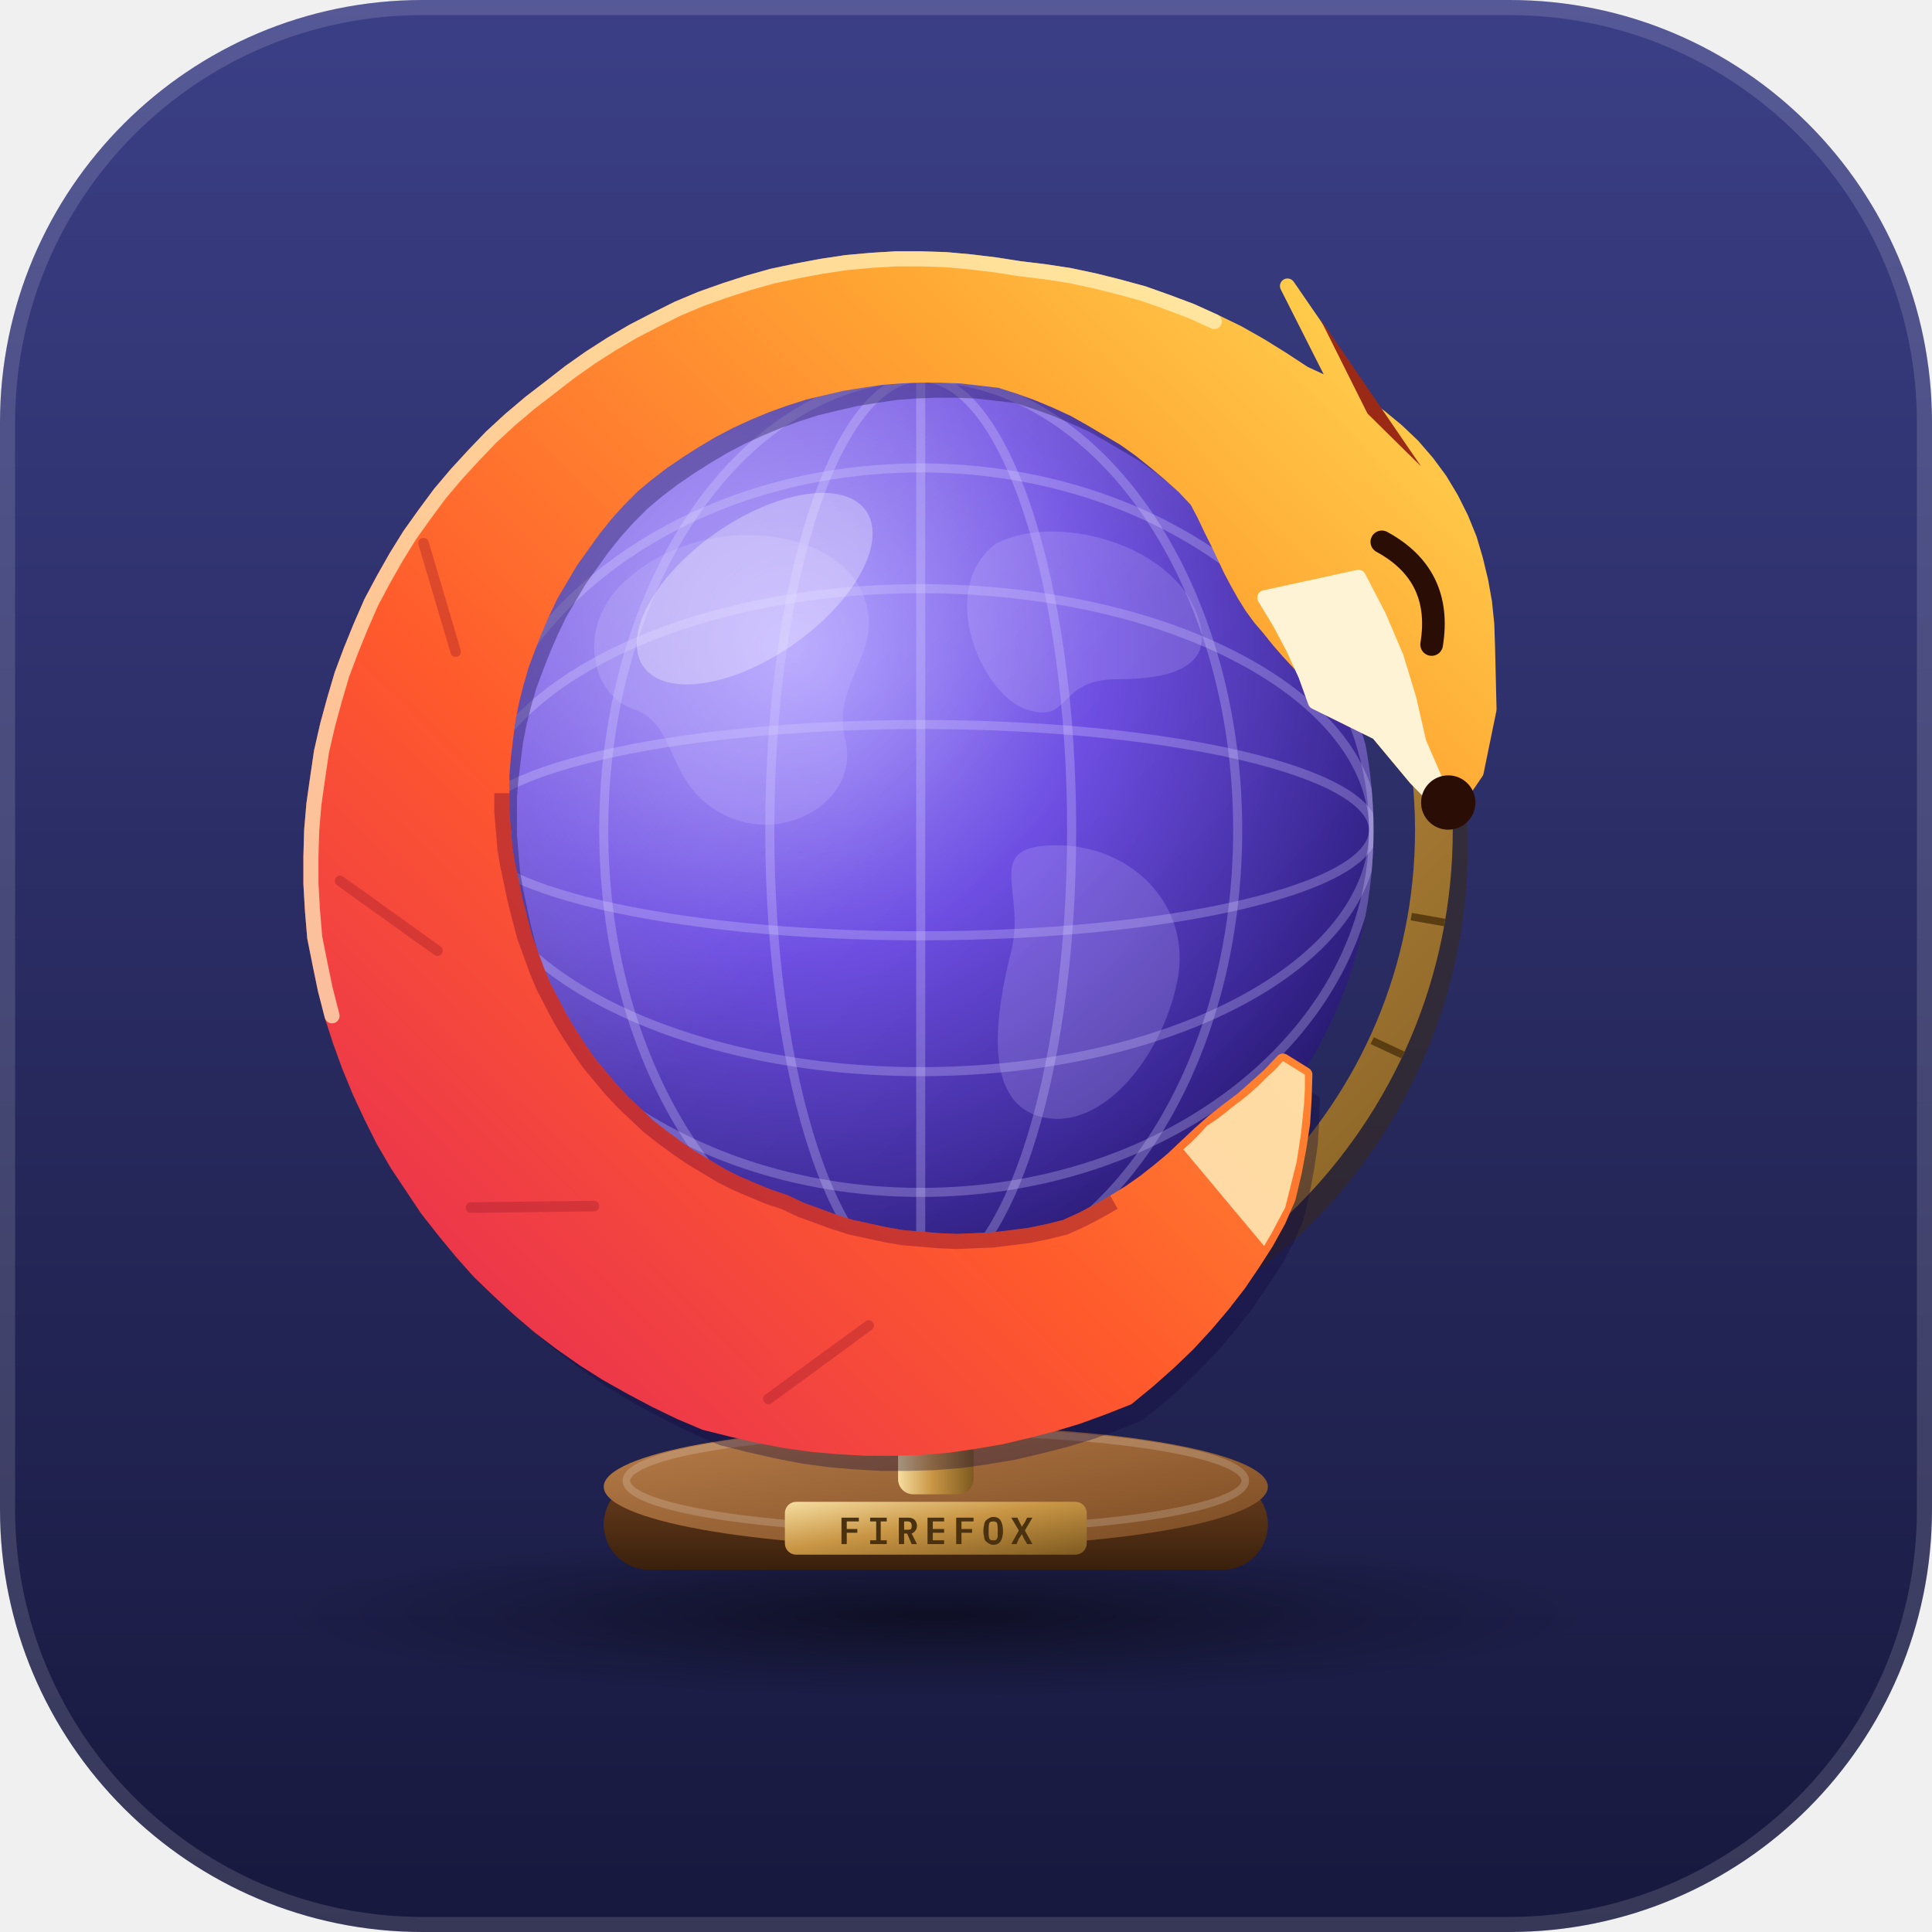
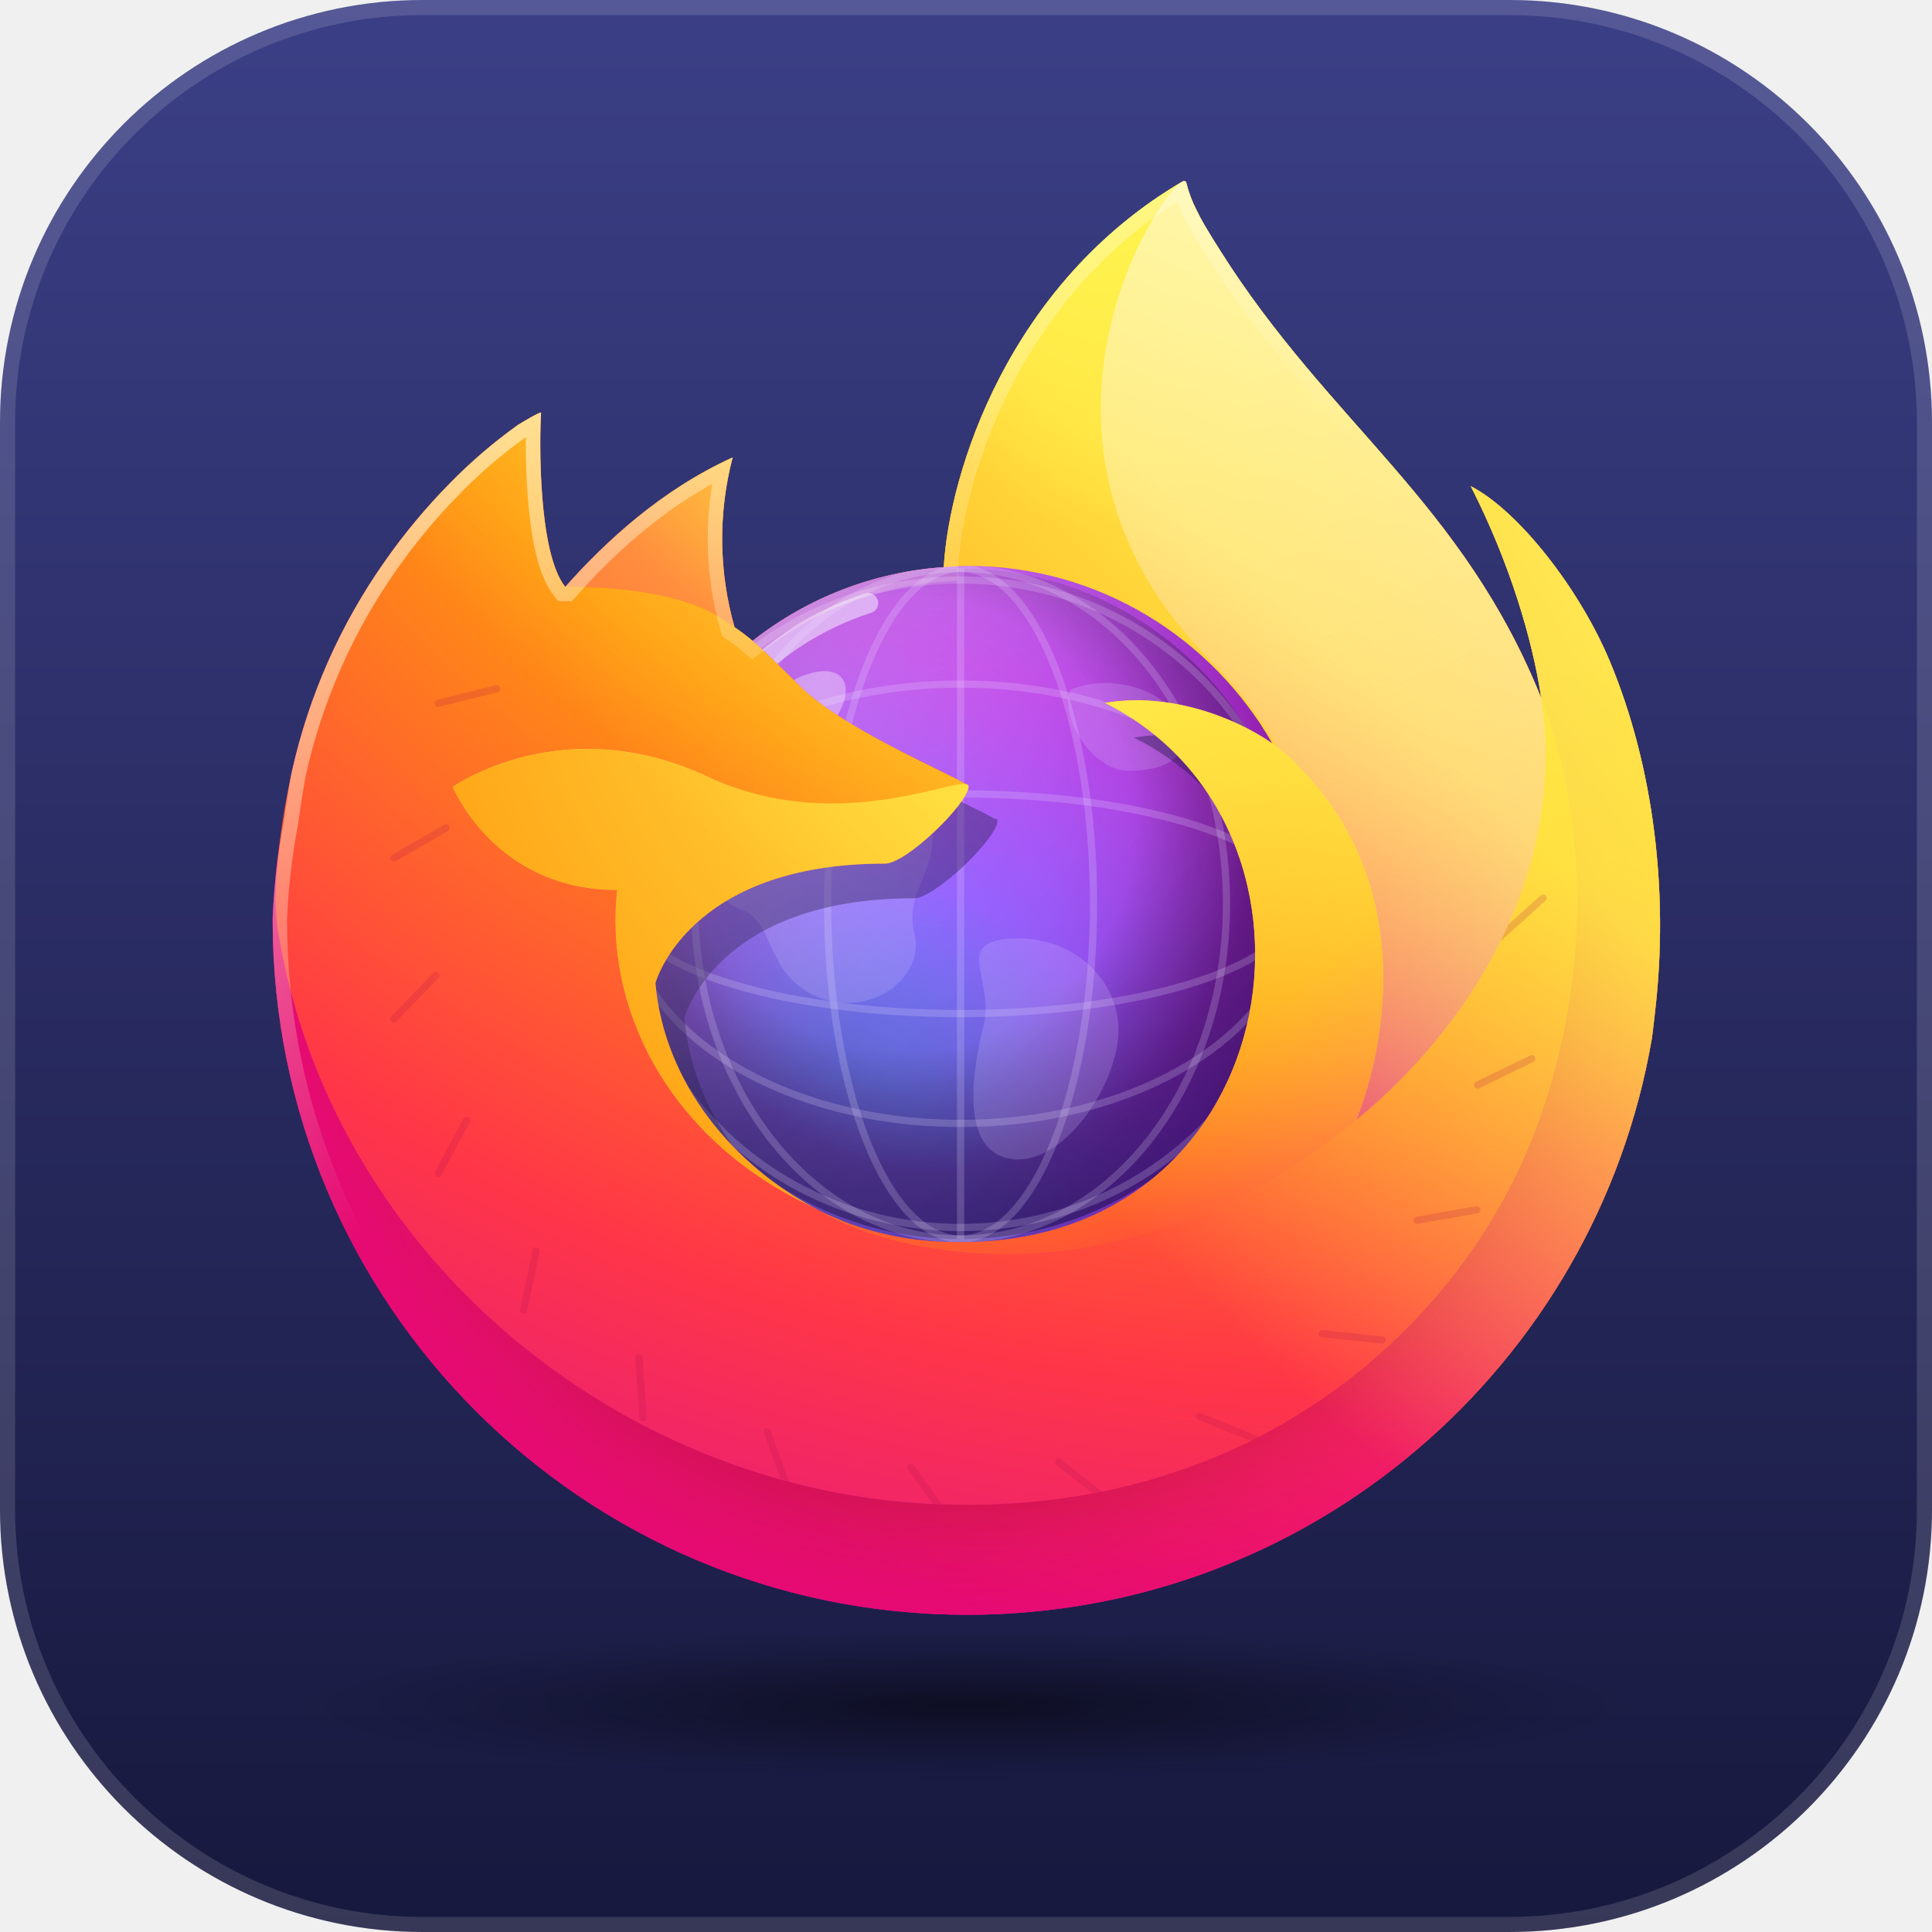
<svg xmlns="http://www.w3.org/2000/svg" viewBox="0 0 256 256">
  <defs>
    <linearGradient id="firefox-l1" x1="0" y1="0" x2="0" y2="1">
      <stop offset="0" stop-color="#3B3F86" />
      <stop offset="1" stop-color="#17183D" />
    </linearGradient>
    <radialGradient id="firefox-r2" cx="0.5" cy="0.5" r="0.5">
      <stop offset="0" stop-color="#000" stop-opacity="0.5" />
      <stop offset="0.6" stop-color="#000" stop-opacity="0.18" />
      <stop offset="1" stop-color="#000" stop-opacity="0" />
    </radialGradient>
-     <linearGradient id="firefox-l3" x1="0" y1="0" x2="0" y2="1">
-       <stop offset="0" stop-color="#6A3E1E" />
-       <stop offset="1" stop-color="#3A200C" />
+     <radialGradient id="firefox-m3" cx="210%" cy="-100%" r="290%">
+       <stop offset=".1" stop-color="#ffe226" />
+       <stop offset=".79" stop-color="#ff7139" />
+     </radialGradient>
+     <radialGradient id="firefox-m4" cx="49%" cy="40%" r="128%" gradientTransform="matrix(.82 0 0 1 .088 0)">
+       <stop offset=".3" stop-color="#960e18" />
+       <stop offset=".35" stop-color="#b11927" stop-opacity=".74" />
+       <stop offset=".43" stop-color="#db293d" stop-opacity=".34" />
+       <stop offset=".5" stop-color="#f5334b" stop-opacity=".09" />
+       <stop offset=".53" stop-color="#ff3750" stop-opacity="0" />
+     </radialGradient>
+     <radialGradient id="firefox-m5" cx="48%" cy="-12%" r="140%">
+       <stop offset=".13" stop-color="#fff44f" />
+       <stop offset=".53" stop-color="#ff980e" />
+     </radialGradient>
+     <radialGradient id="firefox-m6" cx="22.76%" cy="110.11%" r="100%">
+       <stop offset=".35" stop-color="#3a8ee6" />
+       <stop offset=".67" stop-color="#9059ff" />
+       <stop offset="1" stop-color="#c139e6" />
+     </radialGradient>
+     <radialGradient id="firefox-m7" cx="52%" cy="33%" r="59%" gradientTransform="scale(.9 1)">
+       <stop offset=".21" stop-color="#9059ff" stop-opacity="0" />
+       <stop offset=".97" stop-color="#6e008b" stop-opacity=".6" />
+     </radialGradient>
+     <radialGradient id="firefox-m8" cx="87.4%" cy="-12.9%" r="128%" gradientTransform="matrix(.8 0 0 1 .178 .129)">
+       <stop offset=".13" stop-color="#ffbd4f" />
+       <stop offset=".28" stop-color="#ff980e" />
+       <stop offset=".47" stop-color="#ff3750" />
+       <stop offset=".78" stop-color="#eb0878" />
+       <stop offset=".86" stop-color="#e50080" />
+     </radialGradient>
+     <radialGradient id="firefox-m9" cx="84%" cy="-41%" r="180%">
+       <stop offset=".11" stop-color="#fff44f" />
+       <stop offset=".46" stop-color="#ff980e" />
+       <stop offset=".72" stop-color="#ff3647" />
+       <stop offset=".9" stop-color="#e31587" />
+     </radialGradient>
+     <radialGradient id="firefox-m10" cx="16.1%" cy="-18.6%" r="348.8%" gradientTransform="scale(1 .47) rotate(84 .279 -.297)">
+       <stop offset="0" stop-color="#fff44f" />
+       <stop offset=".3" stop-color="#ff980e" />
+       <stop offset=".57" stop-color="#ff3647" />
+       <stop offset=".74" stop-color="#e31587" />
+     </radialGradient>
+     <radialGradient id="firefox-m11" cx="18.9%" cy="-42.5%" r="238.4%">
+       <stop offset=".14" stop-color="#fff44f" />
+       <stop offset=".48" stop-color="#ff980e" />
+       <stop offset=".66" stop-color="#ff3647" />
+       <stop offset=".9" stop-color="#e31587" />
+     </radialGradient>
+     <radialGradient id="firefox-m12" cx="159.3%" cy="-44.72%" r="313.1%">
+       <stop offset=".09" stop-color="#fff44f" />
+       <stop offset=".63" stop-color="#ff980e" />
+     </radialGradient>
+     <linearGradient id="firefox-m13" x1="87.25%" y1="15.5%" x2="9.4%" y2="93.1%">
+       <stop offset=".05" stop-color="#fff44f" />
+       <stop offset=".37" stop-color="#ff980e" />
+       <stop offset=".53" stop-color="#ff3647" />
+       <stop offset=".7" stop-color="#e31587" />
    </linearGradient>
-     <linearGradient id="firefox-l4" x1="0" y1="0" x2="1" y2="1">
-       <stop offset="0" stop-color="#B97E4A" />
-       <stop offset="1" stop-color="#7A4A22" />
+     <linearGradient id="firefox-m14" x1="80%" y1="14%" x2="18%" y2="84%">
+       <stop offset=".17" stop-color="#fff44f" stop-opacity=".8" />
+       <stop offset=".6" stop-color="#fff44f" stop-opacity="0" />
    </linearGradient>
-     <linearGradient id="firefox-l5" x1="0" y1="0" x2="1" y2="0">
-       <stop offset="0" stop-color="#F6DDA0" />
-       <stop offset="0.45" stop-color="#C99645" />
-       <stop offset="1" stop-color="#7E5A20" />
-     </linearGradient>
-     <linearGradient id="firefox-l6" x1="0" y1="0" x2="1" y2="1">
-       <stop offset="0" stop-color="#F6DDA0" />
-       <stop offset="0.45" stop-color="#C99645" />
-       <stop offset="1" stop-color="#7E5A20" />
-     </linearGradient>
-     <radialGradient id="firefox-r7" cx="0.36" cy="0.3" r="0.75">
-       <stop offset="0" stop-color="#A795FF" />
-       <stop offset="0.45" stop-color="#6544E0" />
-       <stop offset="0.85" stop-color="#33208F" />
-       <stop offset="1" stop-color="#22156A" />
+     <clipPath id="firefox-c15">
+       <path d="M256.772 209.514c-.393 5.978-21.514 26.593-28.9 26.593-68.339 0-79.432 41.335-79.432 41.335 3.027 34.81 27.261 63.475 56.611 78.643 1.339.692 2.694 1.317 4.05 1.935a132.768 132.768 0 007.059 2.886 106.743 106.743 0 0031.271 6.031c119.78 5.618 142.986-143.194 56.545-186.408 22.137-3.85 45.115 5.053 57.947 14.067-21.012-36.714-60.25-61.484-105.3-61.484-2.85 0-5.641.235-8.442.429a120.249 120.249 0 00-66.142 25.488c3.664 3.1 7.8 7.244 16.514 15.828 16.302 16.067 58.13 32.705 58.219 34.657z" />
+     </clipPath>
+     <radialGradient id="firefox-r16" cx="0.42" cy="0.38" r="0.62">
+       <stop offset="0.55" stop-color="#000" stop-opacity="0" />
+       <stop offset="1" stop-color="#14063F" stop-opacity="0.55" />
    </radialGradient>
-     <clipPath id="firefox-c8">
-       <circle cx="122" cy="110" r="60" />
-     </clipPath>
-     <linearGradient id="firefox-l9" x1="0" y1="0" x2="1" y2="1">
-       <stop offset="0" stop-color="#fff" stop-opacity="0.35" />
+     <linearGradient id="firefox-l17" x1="0" y1="0" x2="1" y2="1">
+       <stop offset="0" stop-color="#fff" stop-opacity="0.33" />
      <stop offset="0.5" stop-color="#fff" stop-opacity="0.06" />
      <stop offset="1" stop-color="#fff" stop-opacity="0" />
    </linearGradient>
-     <linearGradient id="firefox-l10" x1="204" y1="30" x2="40" y2="196" gradientUnits="userSpaceOnUse">
-       <stop offset="0" stop-color="#FFE65C" />
-       <stop offset="0.28" stop-color="#FFA733" />
-       <stop offset="0.62" stop-color="#FF5A2C" />
-       <stop offset="1" stop-color="#E0205E" />
+     <clipPath id="firefox-c18">
+       <path d="M478.711 166.353c-10.445-25.124-31.6-52.248-48.212-60.821 13.52 26.505 21.345 53.093 24.335 72.936 0 .039.015.136.047.4C427.706 111.135 381.627 83.823 344 24.355c-1.9-3.007-3.805-6.022-5.661-9.2a73.716 73.716 0 01-2.646-4.972A43.7 43.7 0 01332.1.677a.626.626 0 00-.546-.644.818.818 0 00-.451 0c-.034.012-.084.051-.12.065-.053.021-.12.069-.176.1.027-.036.083-.117.1-.136-60.37 35.356-80.85 100.761-82.732 133.484a120.249 120.249 0 00-66.142 25.488 71.355 71.355 0 00-6.225-4.7 111.338 111.338 0 01-.674-58.732c-24.688 11.241-43.89 29.01-57.85 44.7h-.111c-9.527-12.067-8.855-51.873-8.312-60.184-.114-.515-7.107 3.63-8.023 4.255a175.073 175.073 0 00-23.486 20.12 210.478 210.478 0 00-22.442 26.913c0 .012-.007.026-.011.038 0-.013.007-.026.011-.038a202.838 202.838 0 00-32.247 72.805c-.115.521-.212 1.061-.324 1.586-.452 2.116-2.08 12.7-2.365 15-.022.177-.032.347-.053.524a229.066 229.066 0 00-3.9 33.157c0 .41-.025.816-.025 1.227C16 388.418 123.6 496 256.324 496c118.865 0 217.56-86.288 236.882-199.63.407-3.076.733-6.168 1.092-9.271 4.777-41.21-.53-84.525-15.587-120.746zM201.716 354.447c1.124.537 2.18 1.124 3.334 1.639.048.033.114.07.163.1a126.191 126.191 0 01-3.497-1.739zm55.053-144.93zm198.131-30.59l-.032-.233c.012.085.027.174.04.259z" />
+     </clipPath>
+     <linearGradient id="firefox-l19" x1="0.15" y1="0.1" x2="0.75" y2="0.9">
+       <stop offset="0" stop-color="#FFFBE0" stop-opacity="0.7" />
+       <stop offset="0.45" stop-color="#FFFBE0" stop-opacity="0" />
+       <stop offset="1" stop-color="#FFFBE0" stop-opacity="0" />
    </linearGradient>
-     <linearGradient id="firefox-l11" x1="0" y1="0" x2="1" y2="1">
-       <stop offset="0" stop-color="#F6DDA0" />
-       <stop offset="0.45" stop-color="#C99645" />
-       <stop offset="1" stop-color="#7E5A20" />
+     <linearGradient id="firefox-l20" x1="0.6" y1="0" x2="0.4" y2="1">
+       <stop offset="0" stop-color="#FFFDE8" stop-opacity="0.65" />
+       <stop offset="1" stop-color="#FFFDE8" stop-opacity="0" />
    </linearGradient>
+     <clipPath id="firefox-c21">
+       <path d="M18.223 261.41C36.766 370.988 136.1 454.651 248.855 457.844c104.361 2.954 171.037-57.62 198.576-116.716 17.8-38.2 30.154-100.7 7.479-162.175l-.008-.026-.032-.233c-.025-.178-.04-.284-.036-.226 0 .039.015.136.047.4 8.524 55.661-19.79 109.584-64.051 146.044l-.133.313c-86.245 70.223-168.774 42.368-185.484 30.966a144.108 144.108 0 01-3.5-1.743c-50.282-24.029-71.054-69.838-66.6-109.124-42.457 0-56.934-35.809-56.934-35.809s38.119-27.179 88.358-3.541c46.53 21.893 90.228 3.543 90.233 3.541-.089-1.952-41.917-18.59-58.223-34.656-8.713-8.584-12.85-12.723-16.514-15.828a71.355 71.355 0 00-6.225-4.7 282.929 282.929 0 00-4.981-3.3c-17.528-11.392-52.388-10.765-53.543-10.735h-.111c-9.527-12.067-8.855-51.873-8.312-60.184-.114-.515-7.107 3.63-8.023 4.255a175.073 175.073 0 00-23.486 20.12 210.478 210.478 0 00-22.442 26.919c0 .012-.007.026-.011.038 0-.013.007-.026.011-.038a202.838 202.838 0 00-32.247 72.805c-.115.521-8.65 37.842-4.44 57.199z" />
+     </clipPath>
  </defs>
  <rect x="0" y="0" width="256" height="256" rx="56" fill="url(#firefox-l1)" />
-   <ellipse cx="124" cy="214" rx="86" ry="11" fill="url(#firefox-r2)" />
-   <rect x="80" y="196" width="88" height="12" rx="6" fill="url(#firefox-l3)" />
-   <ellipse cx="124" cy="197" rx="44" ry="8" fill="url(#firefox-l4)" />
-   <ellipse cx="124" cy="196.2" rx="41" ry="6.5" fill="none" stroke="#fff" stroke-opacity="0.18" />
-   <rect x="119" y="178" width="10" height="20" rx="2" fill="url(#firefox-l5)" />
-   <circle cx="122" cy="110" r="68" fill="none" stroke="#3A2A10" stroke-width="6" stroke-opacity="0.5" transform="translate(1.5 2)" />
-   <circle cx="122" cy="110" r="68" fill="none" stroke="url(#firefox-l6)" stroke-width="5" />
-   <path d="M176.06 72.14L179.75 69.56" stroke="#5A3E12" stroke-width="1" />
-   <path d="M184.02 87.43L188.25 85.89" stroke="#5A3E12" stroke-width="1" />
-   <path d="M187.75 104.25L192.23 103.86" stroke="#5A3E12" stroke-width="1" />
-   <path d="M187 121.46L191.43 122.24" stroke="#5A3E12" stroke-width="1" />
-   <path d="M181.82 137.89L185.89 139.79" stroke="#5A3E12" stroke-width="1" />
-   <circle cx="122" cy="110" r="60" fill="url(#firefox-r7)" />
-   <g clip-path="url(#firefox-c8)" fill="none" stroke="#D9D0FF" stroke-opacity="0.28" stroke-width="1.2">
-     <ellipse cx="122" cy="110" rx="60" ry="14" />
-     <ellipse cx="122" cy="110" rx="60" ry="32" />
-     <ellipse cx="122" cy="110" rx="60" ry="48" />
-     <ellipse cx="122" cy="110" rx="20" ry="60" />
-     <ellipse cx="122" cy="110" rx="42" ry="60" />
-     <path d="M122 50L122 170" />
+   <ellipse cx="128" cy="226" rx="88" ry="10" fill="url(#firefox-r2)" />
+   <g transform="translate(30 24) scale(0.383)">
+     <path d="M478.711 166.353c-10.445-25.124-31.6-52.248-48.212-60.821 13.52 26.505 21.345 53.093 24.335 72.936 0 .039.015.136.047.4C427.706 111.135 381.627 83.823 344 24.355c-1.9-3.007-3.805-6.022-5.661-9.2a73.716 73.716 0 01-2.646-4.972A43.7 43.7 0 01332.1.677a.626.626 0 00-.546-.644.818.818 0 00-.451 0c-.034.012-.084.051-.12.065-.053.021-.12.069-.176.1.027-.036.083-.117.1-.136-60.37 35.356-80.85 100.761-82.732 133.484a120.249 120.249 0 00-66.142 25.488 71.355 71.355 0 00-6.225-4.7 111.338 111.338 0 01-.674-58.732c-24.688 11.241-43.89 29.01-57.85 44.7h-.111c-9.527-12.067-8.855-51.873-8.312-60.184-.114-.515-7.107 3.63-8.023 4.255a175.073 175.073 0 00-23.486 20.12 210.478 210.478 0 00-22.442 26.913c0 .012-.007.026-.011.038 0-.013.007-.026.011-.038a202.838 202.838 0 00-32.247 72.805c-.115.521-.212 1.061-.324 1.586-.452 2.116-2.08 12.7-2.365 15-.022.177-.032.347-.053.524a229.066 229.066 0 00-3.9 33.157c0 .41-.025.816-.025 1.227C16 388.418 123.6 496 256.324 496c118.865 0 217.56-86.288 236.882-199.63.407-3.076.733-6.168 1.092-9.271 4.777-41.21-.53-84.525-15.587-120.746zM201.716 354.447c1.124.537 2.18 1.124 3.334 1.639.048.033.114.07.163.1a126.191 126.191 0 01-3.497-1.739zm55.053-144.93zm198.131-30.59l-.032-.233c.012.085.027.174.04.259z" fill="url(#firefox-m13)" />
+     <path d="M478.711 166.353c-10.445-25.124-31.6-52.248-48.212-60.821 13.52 26.505 21.345 53.093 24.335 72.936 0-.058.011.048.036.226.012.085.027.174.04.259 22.675 61.47 10.322 123.978-7.479 162.175-27.539 59.1-94.215 119.67-198.576 116.716C136.1 454.651 36.766 370.988 18.223 261.41c-3.379-17.28 0-26.054 1.7-40.084-2.071 10.816-2.86 13.94-3.9 33.157 0 .41-.025.816-.025 1.227C16 388.418 123.6 496 256.324 496c118.865 0 217.56-86.288 236.882-199.63.407-3.076.733-6.168 1.092-9.271 4.777-41.21-.53-84.525-15.587-120.746z" fill="url(#firefox-m8)" />
+     <path d="M478.711 166.353c-10.445-25.124-31.6-52.248-48.212-60.821 13.52 26.505 21.345 53.093 24.335 72.936 0-.058.011.048.036.226.012.085.027.174.04.259 22.675 61.47 10.322 123.978-7.479 162.175-27.539 59.1-94.215 119.67-198.576 116.716C136.1 454.651 36.766 370.988 18.223 261.41c-3.379-17.28 0-26.054 1.7-40.084-2.071 10.816-2.86 13.94-3.9 33.157 0 .41-.025.816-.025 1.227C16 388.418 123.6 496 256.324 496c118.865 0 217.56-86.288 236.882-199.63.407-3.076.733-6.168 1.092-9.271 4.777-41.21-.53-84.525-15.587-120.746z" fill="url(#firefox-m4)" />
+     <path d="M361.922 194.6c.524.368 1 .734 1.493 1.1a130.706 130.706 0 00-22.31-29.112C266.4 91.892 321.516 4.626 330.811.194c.027-.036.083-.117.1-.136-60.37 35.356-80.85 100.761-82.732 133.484 2.8-.194 5.592-.429 8.442-.429 45.051 0 84.289 24.77 105.301 61.487z" fill="url(#firefox-m5)" />
+     <path d="M256.772 209.514c-.393 5.978-21.514 26.593-28.9 26.593-68.339 0-79.432 41.335-79.432 41.335 3.027 34.81 27.261 63.475 56.611 78.643 1.339.692 2.694 1.317 4.05 1.935a132.768 132.768 0 007.059 2.886 106.743 106.743 0 0031.271 6.031c119.78 5.618 142.986-143.194 56.545-186.408 22.137-3.85 45.115 5.053 57.947 14.067-21.012-36.714-60.25-61.484-105.3-61.484-2.85 0-5.641.235-8.442.429a120.249 120.249 0 00-66.142 25.488c3.664 3.1 7.8 7.244 16.514 15.828 16.302 16.067 58.13 32.705 58.219 34.657z" fill="url(#firefox-m6)" />
+     <path d="M256.772 209.514c-.393 5.978-21.514 26.593-28.9 26.593-68.339 0-79.432 41.335-79.432 41.335 3.027 34.81 27.261 63.475 56.611 78.643 1.339.692 2.694 1.317 4.05 1.935a132.768 132.768 0 007.059 2.886 106.743 106.743 0 0031.271 6.031c119.78 5.618 142.986-143.194 56.545-186.408 22.137-3.85 45.115 5.053 57.947 14.067-21.012-36.714-60.25-61.484-105.3-61.484-2.85 0-5.641.235-8.442.429a120.249 120.249 0 00-66.142 25.488c3.664 3.1 7.8 7.244 16.514 15.828 16.302 16.067 58.13 32.705 58.219 34.657z" fill="url(#firefox-m7)" />
+     <g clip-path="url(#firefox-c15)">
+       <circle cx="254" cy="250" r="116" fill="url(#firefox-r16)" />
+       <g fill="#D9C8FF" opacity="0.2">
+         <path d="M182 212c22-16 52-12 60 6s-8 26-4 42-16 30-34 22-14-26-26-30-18-26 4-40z" />
+         <path d="M274 262c22 0 38 18 34 38s-22 42-38 38-12-30-8-46-12-30 12-30z" />
+         <path d="M292 176c14-6 34 0 38 12s-6 16-18 16-24-18-20-28z" />
+       </g>
+       <g fill="none" stroke="#EDE4FF" stroke-opacity="0.2" stroke-width="2.5">
+         <ellipse cx="254" cy="250" rx="116" ry="38" />
+         <ellipse cx="254" cy="250" rx="116" ry="76" />
+         <ellipse cx="254" cy="250" rx="116" ry="112" />
+         <ellipse cx="254" cy="250" rx="46" ry="116" />
+         <ellipse cx="254" cy="250" rx="92" ry="116" />
+         <path d="M254 134L254 366" />
+       </g>
+       <g transform="translate(10 12)" fill="#12053A" opacity="0.4">
+         <path d="M18.223 261.41C36.766 370.988 136.1 454.651 248.855 457.844c104.361 2.954 171.037-57.62 198.576-116.716 17.8-38.2 30.154-100.7 7.479-162.175l-.008-.026-.032-.233c-.025-.178-.04-.284-.036-.226 0 .039.015.136.047.4 8.524 55.661-19.79 109.584-64.051 146.044l-.133.313c-86.245 70.223-168.774 42.368-185.484 30.966a144.108 144.108 0 01-3.5-1.743c-50.282-24.029-71.054-69.838-66.6-109.124-42.457 0-56.934-35.809-56.934-35.809s38.119-27.179 88.358-3.541c46.53 21.893 90.228 3.543 90.233 3.541-.089-1.952-41.917-18.59-58.223-34.656-8.713-8.584-12.85-12.723-16.514-15.828a71.355 71.355 0 00-6.225-4.7 282.929 282.929 0 00-4.981-3.3c-17.528-11.392-52.388-10.765-53.543-10.735h-.111c-9.527-12.067-8.855-51.873-8.312-60.184-.114-.515-7.107 3.63-8.023 4.255a175.073 175.073 0 00-23.486 20.12 210.478 210.478 0 00-22.442 26.919c0 .012-.007.026-.011.038 0-.013.007-.026.011-.038a202.838 202.838 0 00-32.247 72.805c-.115.521-8.65 37.842-4.44 57.199z" />
+         <path d="M367.023 198.651c-1.049-.967-2.285-1.958-3.608-2.952-.489-.368-.969-.734-1.493-1.1-12.832-9.014-35.81-17.917-57.947-14.067 86.441 43.214 63.235 192.026-56.545 186.408a106.743 106.743 0 01-31.271-6.031 134.51 134.51 0 01-7.059-2.886c-1.356-.618-2.711-1.243-4.05-1.935.048.033.114.07.163.1 16.71 11.4 99.239 39.257 185.484-30.966l.133-.313c2.129-5.054 30.675-76.057-23.807-126.258z" />
+         <path d="M148.439 277.443s11.093-41.335 79.432-41.335c7.388 0 28.509-20.615 28.9-26.593s-43.7 18.352-90.233-3.541c-50.239-23.638-88.358 3.541-88.358 3.541s14.477 35.809 56.934 35.809c-4.453 39.286 16.319 85.1 66.6 109.124 1.124.537 2.18 1.124 3.334 1.639-29.348-15.169-53.582-43.834-56.609-78.644z" />
+       </g>
+       <path d="M256.772 209.514c-.393 5.978-21.514 26.593-28.9 26.593-68.339 0-79.432 41.335-79.432 41.335 3.027 34.81 27.261 63.475 56.611 78.643 1.339.692 2.694 1.317 4.05 1.935a132.768 132.768 0 007.059 2.886 106.743 106.743 0 0031.271 6.031c119.78 5.618 142.986-143.194 56.545-186.408 22.137-3.85 45.115 5.053 57.947 14.067-21.012-36.714-60.25-61.484-105.3-61.484-2.85 0-5.641.235-8.442.429a120.249 120.249 0 00-66.142 25.488c3.664 3.1 7.8 7.244 16.514 15.828 16.302 16.067 58.13 32.705 58.219 34.657z" fill="url(#firefox-l17)" />
+       <path d="M152 224a104 104 0 0 1 70-78" fill="none" stroke="#F3ECFF" stroke-opacity="0.55" stroke-width="7" stroke-linecap="round" />
+       <ellipse cx="196" cy="186" rx="22" ry="11" fill="#fff" opacity="0.35" transform="rotate(-40 196 186)" />
+     </g>
+     <path d="M170.829 151.036a244.042 244.042 0 014.981 3.3 111.338 111.338 0 01-.674-58.732c-24.688 11.241-43.89 29.01-57.85 44.7 1.155-.033 36.014-.66 53.543 10.732z" fill="url(#firefox-m3)" />
+     <path d="M18.223 261.41C36.766 370.988 136.1 454.651 248.855 457.844c104.361 2.954 171.037-57.62 198.576-116.716 17.8-38.2 30.154-100.7 7.479-162.175l-.008-.026-.032-.233c-.025-.178-.04-.284-.036-.226 0 .039.015.136.047.4 8.524 55.661-19.79 109.584-64.051 146.044l-.133.313c-86.245 70.223-168.774 42.368-185.484 30.966a144.108 144.108 0 01-3.5-1.743c-50.282-24.029-71.054-69.838-66.6-109.124-42.457 0-56.934-35.809-56.934-35.809s38.119-27.179 88.358-3.541c46.53 21.893 90.228 3.543 90.233 3.541-.089-1.952-41.917-18.59-58.223-34.656-8.713-8.584-12.85-12.723-16.514-15.828a71.355 71.355 0 00-6.225-4.7 282.929 282.929 0 00-4.981-3.3c-17.528-11.392-52.388-10.765-53.543-10.735h-.111c-9.527-12.067-8.855-51.873-8.312-60.184-.114-.515-7.107 3.63-8.023 4.255a175.073 175.073 0 00-23.486 20.12 210.478 210.478 0 00-22.442 26.919c0 .012-.007.026-.011.038 0-.013.007-.026.011-.038a202.838 202.838 0 00-32.247 72.805c-.115.521-8.65 37.842-4.44 57.199z" fill="url(#firefox-m9)" />
+     <path d="M341.105 166.587a130.706 130.706 0 0122.31 29.112c1.323.994 2.559 1.985 3.608 2.952 54.482 50.2 25.936 121.2 23.807 126.26 44.261-36.46 72.575-90.383 64.051-146.044C427.706 111.135 381.627 83.823 344 24.355c-1.9-3.007-3.805-6.022-5.661-9.2a73.716 73.716 0 01-2.646-4.972A43.7 43.7 0 01332.1.677a.626.626 0 00-.546-.644.818.818 0 00-.451 0c-.034.012-.084.051-.12.065-.053.021-.12.069-.176.1-9.291 4.428-64.407 91.694 10.298 166.389z" fill="url(#firefox-m10)" />
+     <path d="M367.023 198.651c-1.049-.967-2.285-1.958-3.608-2.952-.489-.368-.969-.734-1.493-1.1-12.832-9.014-35.81-17.917-57.947-14.067 86.441 43.214 63.235 192.026-56.545 186.408a106.743 106.743 0 01-31.271-6.031 134.51 134.51 0 01-7.059-2.886c-1.356-.618-2.711-1.243-4.05-1.935.048.033.114.07.163.1 16.71 11.4 99.239 39.257 185.484-30.966l.133-.313c2.129-5.054 30.675-76.057-23.807-126.258z" fill="url(#firefox-m11)" />
+     <path d="M148.439 277.443s11.093-41.335 79.432-41.335c7.388 0 28.509-20.615 28.9-26.593s-43.7 18.352-90.233-3.541c-50.239-23.638-88.358 3.541-88.358 3.541s14.477 35.809 56.934 35.809c-4.453 39.286 16.319 85.1 66.6 109.124 1.124.537 2.18 1.124 3.334 1.639-29.348-15.169-53.582-43.834-56.609-78.644z" fill="url(#firefox-m12)" />
+     <path d="M478.711 166.353c-10.445-25.124-31.6-52.248-48.212-60.821 13.52 26.505 21.345 53.093 24.335 72.936 0 .039.015.136.047.4C427.706 111.135 381.627 83.823 344 24.355c-1.9-3.007-3.805-6.022-5.661-9.2a73.716 73.716 0 01-2.646-4.972A43.7 43.7 0 01332.1.677a.626.626 0 00-.546-.644.818.818 0 00-.451 0c-.034.012-.084.051-.12.065-.053.021-.12.069-.176.1.027-.036.083-.117.1-.136-60.37 35.356-80.85 100.761-82.732 133.484 2.8-.194 5.592-.429 8.442-.429 45.053 0 84.291 24.77 105.3 61.484-12.832-9.014-35.81-17.917-57.947-14.067 86.441 43.214 63.235 192.026-56.545 186.408a106.743 106.743 0 01-31.271-6.031 134.51 134.51 0 01-7.059-2.886c-1.356-.618-2.711-1.243-4.05-1.935.048.033.114.07.163.1a144.108 144.108 0 01-3.5-1.743c1.124.537 2.18 1.124 3.334 1.639-29.35-15.168-53.584-43.833-56.611-78.643 0 0 11.093-41.335 79.432-41.335 7.388 0 28.509-20.615 28.9-26.593-.089-1.952-41.917-18.59-58.223-34.656-8.713-8.584-12.85-12.723-16.514-15.828a71.355 71.355 0 00-6.225-4.7 111.338 111.338 0 01-.674-58.732c-24.688 11.241-43.89 29.01-57.85 44.7h-.111c-9.527-12.067-8.855-51.873-8.312-60.184-.114-.515-7.107 3.63-8.023 4.255a175.073 175.073 0 00-23.486 20.12 210.478 210.478 0 00-22.435 26.916c0 .012-.007.026-.011.038 0-.013.007-.026.011-.038a202.838 202.838 0 00-32.247 72.805c-.115.521-.212 1.061-.324 1.586-.452 2.116-2.486 12.853-2.77 15.156-.022.177.021-.176 0 0a279.565 279.565 0 00-3.544 33.53c0 .41-.025.816-.025 1.227C16 388.418 123.6 496 256.324 496c118.865 0 217.56-86.288 236.882-199.63.407-3.076.733-6.168 1.092-9.271 4.777-41.21-.53-84.525-15.587-120.746zm-23.841 12.341c.012.085.027.174.04.259l-.008-.026-.032-.233z" fill="url(#firefox-m14)" />
+     <g clip-path="url(#firefox-c18)">
+       <path d="M478.711 166.353c-10.445-25.124-31.6-52.248-48.212-60.821 13.52 26.505 21.345 53.093 24.335 72.936 0 .039.015.136.047.4C427.706 111.135 381.627 83.823 344 24.355c-1.9-3.007-3.805-6.022-5.661-9.2a73.716 73.716 0 01-2.646-4.972A43.7 43.7 0 01332.1.677a.626.626 0 00-.546-.644.818.818 0 00-.451 0c-.034.012-.084.051-.12.065-.053.021-.12.069-.176.1.027-.036.083-.117.1-.136-60.37 35.356-80.85 100.761-82.732 133.484a120.249 120.249 0 00-66.142 25.488 71.355 71.355 0 00-6.225-4.7 111.338 111.338 0 01-.674-58.732c-24.688 11.241-43.89 29.01-57.85 44.7h-.111c-9.527-12.067-8.855-51.873-8.312-60.184-.114-.515-7.107 3.63-8.023 4.255a175.073 175.073 0 00-23.486 20.12 210.478 210.478 0 00-22.442 26.913c0 .012-.007.026-.011.038 0-.013.007-.026.011-.038a202.838 202.838 0 00-32.247 72.805c-.115.521-.212 1.061-.324 1.586-.452 2.116-2.08 12.7-2.365 15-.022.177-.032.347-.053.524a229.066 229.066 0 00-3.9 33.157c0 .41-.025.816-.025 1.227C16 388.418 123.6 496 256.324 496c118.865 0 217.56-86.288 236.882-199.63.407-3.076.733-6.168 1.092-9.271 4.777-41.21-.53-84.525-15.587-120.746zM201.716 354.447c1.124.537 2.18 1.124 3.334 1.639.048.033.114.07.163.1a126.191 126.191 0 01-3.497-1.739zm55.053-144.93zm198.131-30.59l-.032-.233c.012.085.027.174.04.259z" fill="none" stroke="url(#firefox-l19)" stroke-width="10" />
+     </g>
+     <path d="M341.105 166.587a130.706 130.706 0 0122.31 29.112c1.323.994 2.559 1.985 3.608 2.952 54.482 50.2 25.936 121.2 23.807 126.26 44.261-36.46 72.575-90.383 64.051-146.044C427.706 111.135 381.627 83.823 344 24.355c-1.9-3.007-3.805-6.022-5.661-9.2a73.716 73.716 0 01-2.646-4.972A43.7 43.7 0 01332.1.677a.626.626 0 00-.546-.644.818.818 0 00-.451 0c-.034.012-.084.051-.12.065-.053.021-.12.069-.176.1-9.291 4.428-64.407 91.694 10.298 166.389z" fill="url(#firefox-l20)" />
+     <g clip-path="url(#firefox-c21)" fill="none" stroke="#B0104F" stroke-opacity="0.18" stroke-width="2.5" stroke-linecap="round">
+       <path d="M443.94 193.6L432.87 211.28" />
+       <path d="M455.51 248.05L440 262" />
+       <path d="M451.63 303.58L432.87 312.72" />
+       <path d="M432.59 355.89L412.04 359.51" />
+       <path d="M399.87 400.93L379.12 398.74" />
+       <path d="M356 435.21L336.66 427.38" />
+       <path d="M304.38 456.06L287.95 443.2" />
+       <path d="M249.02 461.88L236.77 444.99" />
+       <path d="M194.2 452.21L187.07 432.6" />
+       <path d="M144.16 427.81L142.72 406.99" />
+       <path d="M102.79 390.56L107.14 370.15" />
+       <path d="M73.29 343.35L83.1 324.93" />
+       <path d="M57.95 289.83L72.45 274.84" />
+       <path d="M57.95 234.17L76.02 223.74" />
+       <path d="M73.29 180.65L93.54 175.62" />
+     </g>
  </g>
-   <g clip-path="url(#firefox-c8)" fill="#C7BBFF" opacity="0.22">
-     <path d="M84 76c10-8 26-6 30 2s-4 12-2 20-8 14-16 10-6-12-12-14-8-12 0-18z" />
-     <path d="M132 72c8-4 22 0 26 8s-2 10-10 10-6 6-12 4-12-16-4-22z" />
-     <path d="M140 112c10 0 18 8 16 18s-10 20-18 18-6-14-4-22-4-14 6-14z" />
-   </g>
-   <circle cx="122" cy="110" r="60" fill="url(#firefox-l9)" />
-   <ellipse cx="100" cy="78" rx="18" ry="9" fill="#fff" opacity="0.3" transform="rotate(-35 100 78)" />
-   <path d="M174.8 52.5L171.9 50.6L169.0 48.8L166.0 47.1L162.9 45.6L159.8 44.2L156.6 43.0L153.5 41.9L150.2 41.0L147.0 40.2L143.7 39.5L140.4 39.0L137.1 38.6L133.9 38.1L130.6 37.7L127.3 37.4L124.0 37.3L120.7 37.3L117.4 37.5L114.1 37.8L110.8 38.3L107.6 38.9L104.3 39.6L101.1 40.5L98.0 41.5L94.9 42.6L91.8 43.9L88.8 45.4L85.9 46.9L83.0 48.6L80.2 50.4L77.5 52.3L74.8 54.4L72.2 56.4L69.6 58.6L67.1 60.9L64.8 63.3L62.5 65.8L60.3 68.4L58.3 71.1L56.3 73.9L54.5 76.8L52.8 79.8L51.2 82.8L49.8 86.0L48.5 89.2L47.3 92.4L46.3 95.8L45.4 99.1L44.6 102.6L44.1 106.0L43.6 109.5L43.3 113.0L43.2 116.5L43.2 120.1L43.4 123.6L43.7 127.2L44.4 130.7L45.1 134.1L46.0 137.6L47.1 141.0L48.3 144.3L49.7 147.7L51.2 150.9L52.8 154.1L54.6 157.2L56.6 160.2L58.6 163.2L60.8 166.0L63.1 168.8L65.5 171.5L68.1 174.0L70.8 176.5L73.5 178.8L76.4 181.0L79.4 183.1L82.4 185.0L85.6 186.8L88.8 188.5L92.1 190.1L95.4 191.5L99.0 192.4L102.5 193.2L106.1 193.9L109.7 194.4L113.2 194.7L116.8 194.9L120.4 194.9L124.0 194.8L127.6 194.5L131.1 194.0L134.6 193.4L138.0 192.6L141.5 191.7L144.8 190.7L148.1 189.5L151.4 188.2L154.2 185.9L156.9 183.5L159.4 181.1L161.8 178.5L164.0 175.9L166.1 173.2L168.0 170.4L169.8 167.6L171.4 164.7L172.7 161.7L173.5 158.3L174.1 155.1L174.6 151.8L174.8 148.6L174.9 145.4L172.0 143.6L170.3 145.4L168.4 147.1L166.6 148.7L164.6 150.2L162.7 151.7L160.9 153.3L159.2 154.9L157.4 156.6L155.6 158.1L153.7 159.6L151.7 161.0L149.6 162.3L147.5 163.5L145.4 164.6L143.2 165.6L140.8 166.2L138.4 166.7L136.0 167.0L133.6 167.3L131.2 167.4L128.8 167.5L126.4 167.4L124.0 167.2L121.6 167.0L119.3 166.6L117.0 166.1L114.7 165.6L112.5 164.9L110.3 164.1L108.1 163.3L106.0 162.3L103.9 161.6L101.7 160.7L99.6 159.8L97.6 158.8L95.6 157.6L93.6 156.4L91.7 155.1L89.8 153.7L88.0 152.3L86.3 150.7L84.6 149.1L83.0 147.4L81.5 145.6L80.0 143.8L78.7 141.9L77.4 139.9L76.2 137.9L75.1 135.8L74.0 133.7L73.1 131.5L72.3 129.3L71.5 127.1L70.9 124.8L70.3 122.5L69.8 120.1L69.3 117.8L68.9 115.4L68.7 113.0L68.5 110.6L68.5 108.1L68.5 105.7L68.7 103.2L69.0 100.8L69.3 98.4L69.8 95.9L70.4 93.5L71.1 91.1L72.0 88.7L72.9 86.4L73.9 84.1L75.0 81.8L76.3 79.6L77.6 77.4L79.1 75.3L80.6 73.2L82.2 71.2L83.9 69.3L85.8 67.4L87.7 65.8L89.8 64.2L92.0 62.7L94.2 61.3L96.4 60.0L98.7 58.8L101.1 57.7L103.5 56.7L106.0 55.8L108.5 55.0L111.0 54.4L113.6 53.8L116.1 53.4L118.8 53.0L121.4 52.8L124.0 52.7L126.6 52.7L129.3 52.8L131.9 53.1L134.5 53.4L137.0 54.2L139.5 55.1L141.9 56.1L144.3 57.2L146.6 58.5L148.8 59.8L151.0 61.1L153.1 62.6L155.1 64.2L157.0 65.8L158.9 67.5L160.6 69.3Z" fill="#120A40" opacity="0.35" />
-   <path d="M158.6 66.3L158.6 66.3L159.6 68.2L160.5 70.1L161.4 71.9L162.3 73.8L163.1 75.5L164.0 77.2L164.9 78.8L165.9 80.4L167.0 81.9L168.2 83.3L169.4 84.8L170.7 86.3L172.0 87.7L173.4 89.2L174.8 90.8L176.2 92.4L182.6 97.1L187.6 103.1L192.0 107.6L195.6 102.3L197.3 94.0L197.1 85.6L197.0 82.7L196.7 79.8L196.2 77.0L195.5 74.1L194.7 71.4L193.6 68.7L192.3 66.1L190.8 63.6L189.1 61.3L187.2 59.1L185.1 57.1L182.8 55.2L180.4 53.6L177.9 52.1L175.4 50.7L172.8 49.5L172.8 49.5L169.9 47.6L167.0 45.8L164.0 44.1L160.9 42.6L157.8 41.2L154.6 40.0L151.5 38.9L148.2 38.0L145.0 37.2L141.7 36.5L138.4 36.0L135.1 35.6L131.9 35.1L128.6 34.7L125.3 34.4L122.0 34.3L118.7 34.3L115.4 34.5L112.1 34.8L108.8 35.3L105.6 35.9L102.3 36.6L99.1 37.5L96.0 38.5L92.9 39.6L89.8 40.9L86.8 42.4L83.9 43.9L81.0 45.6L78.2 47.4L75.5 49.3L72.8 51.4L70.2 53.4L67.6 55.6L65.1 57.9L62.8 60.3L60.5 62.8L58.3 65.4L56.3 68.1L54.3 70.9L52.5 73.8L50.8 76.8L49.2 79.8L47.8 83.0L46.5 86.2L45.3 89.4L44.3 92.8L43.4 96.1L42.6 99.6L42.1 103.0L41.6 106.5L41.3 110.0L41.2 113.5L41.2 117.1L41.4 120.6L41.7 124.2L42.4 127.7L43.1 131.1L44.0 134.6L45.1 138.0L46.3 141.3L47.7 144.7L49.2 147.9L50.8 151.1L52.6 154.2L54.6 157.2L56.6 160.2L58.8 163.0L61.1 165.8L63.5 168.5L66.1 171.0L68.8 173.5L71.5 175.8L74.4 178.0L77.4 180.1L80.4 182.0L83.6 183.8L86.8 185.5L90.1 187.1L93.4 188.5L97.0 189.4L100.5 190.2L104.1 190.9L107.7 191.4L111.2 191.7L114.8 191.9L118.4 191.9L122.0 191.8L125.6 191.5L129.1 191.0L132.6 190.4L136.0 189.6L139.5 188.7L142.8 187.7L146.1 186.5L149.4 185.2L152.2 182.9L154.9 180.5L157.4 178.1L159.8 175.5L162.0 172.9L164.1 170.2L166.0 167.4L167.8 164.6L169.4 161.7L170.7 158.7L171.5 155.3L172.1 152.1L172.6 148.8L172.8 145.6L172.9 142.4L170.0 140.6L168.3 142.4L166.4 144.1L164.6 145.7L162.6 147.2L160.7 148.7L158.9 150.3L157.2 151.9L155.4 153.6L153.6 155.1L151.7 156.6L149.7 158.0L147.6 159.3L145.5 160.5L143.4 161.6L141.2 162.6L138.8 163.2L136.4 163.7L134.0 164.0L131.6 164.3L129.2 164.4L126.8 164.5L124.4 164.4L122.0 164.2L119.6 164.0L117.3 163.6L115.0 163.1L112.7 162.6L110.5 161.9L108.3 161.1L106.1 160.3L104.0 159.3L101.9 158.6L99.7 157.7L97.6 156.8L95.6 155.8L93.6 154.6L91.6 153.4L89.7 152.1L87.8 150.7L86.0 149.3L84.3 147.7L82.6 146.1L81.0 144.4L79.5 142.6L78.0 140.8L76.7 138.9L75.4 136.9L74.2 134.9L73.1 132.8L72.0 130.7L71.1 128.5L70.3 126.3L69.5 124.1L68.9 121.8L68.3 119.5L67.8 117.1L67.3 114.8L66.9 112.4L66.7 110.0L66.5 107.6L66.5 105.1L66.5 102.7L66.7 100.2L67.0 97.8L67.3 95.4L67.8 92.9L68.4 90.5L69.1 88.1L70.0 85.7L70.9 83.4L71.9 81.1L73.0 78.8L74.3 76.6L75.6 74.4L77.1 72.3L78.6 70.2L80.2 68.2L81.9 66.3L83.8 64.4L85.7 62.8L87.8 61.2L90.0 59.7L92.2 58.3L94.4 57.0L96.7 55.8L99.1 54.7L101.5 53.7L104.0 52.8L106.5 52.0L109.0 51.4L111.6 50.8L114.1 50.4L116.8 50.0L119.4 49.8L122.0 49.7L124.6 49.7L127.3 49.8L129.9 50.1L132.5 50.4L135.0 51.2L137.5 52.1L139.9 53.1L142.3 54.2L144.6 55.5L146.8 56.8L149.0 58.1L151.1 59.6L153.1 61.2L155.0 62.8L156.9 64.5L158.6 66.3Z" fill="url(#firefox-l10)" stroke="url(#firefox-l10)" stroke-width="2" stroke-linejoin="round" />
-   <path d="M179.8 56.1L170.6 37.9L190.7 67.1Z" fill="url(#firefox-l10)" stroke="url(#firefox-l10)" stroke-width="2" stroke-linejoin="round" />
-   <path d="M181.2 54.8L174.9 42.2L188.3 61.8Z" fill="#9A2A16" />
-   <path d="M167.6 79.2L169.6 82.5L171.4 85.9L173.0 89.4L174.3 93.0L182.6 97.1L187.6 103.1L192.0 107.6L188.0 98.4L186.7 92.7L185.0 87.1L182.7 81.7L180.0 76.5Z" fill="#FFF3D6" stroke="#FFF3D6" stroke-width="2" stroke-linejoin="round" />
-   <path d="M183.1 71.8Q191.2 76.2 189.7 85.4" fill="none" stroke="#2A0E06" stroke-width="3" stroke-linecap="round" />
-   <circle cx="191.9" cy="106.34" r="3.6" fill="#2A0E06" />
-   <path d="M167.5 165.1L168.5 163.4L169.4 161.7L170.3 160.0L170.8 158.0L171.3 156.0L171.8 154.0L172.1 152.1L172.4 150.1L172.6 148.2L172.8 146.2L172.9 144.3L172.9 142.4L170.0 140.6L169.0 141.7L167.9 142.7L166.8 143.8L165.7 144.8L164.6 145.7L163.4 146.6L162.3 147.5L161.1 148.4L159.9 149.2L158.9 150.3L157.9 151.3L156.8 152.3Z" fill="#FFE6B0" opacity="0.9" />
-   <path d="M160.9 42.6L157.8 41.2L154.6 40.0L151.5 38.9L148.2 38.0L145.0 37.2L141.7 36.5L138.4 36.0L135.1 35.6L131.9 35.1L128.6 34.7L125.3 34.4L122.0 34.3L118.7 34.3L115.4 34.5L112.1 34.8L108.8 35.3L105.6 35.9L102.3 36.6L99.1 37.5L96.0 38.5L92.9 39.6L89.8 40.9L86.8 42.4L83.9 43.9L81.0 45.6L78.2 47.4L75.5 49.3L72.8 51.4L70.2 53.4L67.6 55.6L65.1 57.9L62.8 60.3L60.5 62.8L58.3 65.4L56.3 68.1L54.3 70.9L52.5 73.8L50.8 76.8L49.2 79.8L47.8 83.0L46.5 86.2L45.3 89.4L44.3 92.8L43.4 96.1L42.6 99.6L42.1 103.0L41.6 106.5L41.3 110.0L41.2 113.5L41.2 117.1L41.4 120.6L41.7 124.2L42.4 127.7L43.1 131.1L44.0 134.6" fill="none" stroke="#FFF6C4" stroke-width="2" stroke-opacity="0.7" stroke-linecap="round" />
-   <path d="M66.5 105.1L66.5 107.6L66.7 110.0L66.9 112.4L67.3 114.8L67.8 117.1L68.3 119.5L68.9 121.8L69.5 124.1L70.3 126.3L71.1 128.5L72.0 130.7L73.1 132.8L74.2 134.9L75.4 136.9L76.7 138.9L78.0 140.8L79.5 142.6L81.0 144.4L82.6 146.1L84.3 147.7L86.0 149.3L87.8 150.7L89.7 152.1L91.6 153.4L93.6 154.6L95.6 155.8L97.6 156.8L99.7 157.7L101.9 158.6L104.0 159.3L106.1 160.3L108.3 161.1L110.5 161.9L112.7 162.6L115.0 163.1L117.3 163.6L119.6 164.0L122.0 164.2L124.4 164.4L126.8 164.5L129.2 164.4L131.6 164.3L134.0 164.0L136.4 163.7L138.8 163.2L141.2 162.6L143.4 161.6L145.5 160.5L147.6 159.3" fill="none" stroke="#7A0A2E" stroke-width="2" stroke-opacity="0.4" />
-   <path d="M56.12 71.97L60.38 86.35" stroke="#9A1A2A" stroke-opacity="0.35" stroke-width="1.4" stroke-linecap="round" />
-   <path d="M45.06 116.73L57.96 125.97" stroke="#9A1A2A" stroke-opacity="0.35" stroke-width="1.4" stroke-linecap="round" />
-   <path d="M62.4 160.01L78.7 159.81" stroke="#9A1A2A" stroke-opacity="0.35" stroke-width="1.4" stroke-linecap="round" />
-   <path d="M101.81 185.37L115.1 175.64" stroke="#9A1A2A" stroke-opacity="0.35" stroke-width="1.4" stroke-linecap="round" />
-   <rect x="104" y="199" width="40" height="7" rx="1.5" fill="url(#firefox-l11)" />
-   <path d="m111.5 204.6l0-3.5 2.3 0 0 .5-1.6 0 0 1 1.4 0 0 .5-1.4 0 0 1.5zm3.8 0l0-.5 .8 0 0-2.5-.8 0 0-.5 2.2 0 0 .5-.8 0 0 2.5 .8 0 0 .5zm4.5 0l-.7 0 0-3.5 1.3 0q.5 0 .8 .3 .3 .3 .3 .8 0 .4-.2 .6-.2 .3-.5 .4l.7 1.4-.7 0-.6-1.4-.4 0zm.5-1.9q.3 0 .4-.1 .1-.1 .1-.3l0-.2q0-.2-.1-.3-.1-.2-.4-.2l-.5 0 0 1.1zm2.6 1.9l0-3.5 2.2 0 0 .5-1.5 0 0 1 1.5 0 0 .5-1.5 0 0 1 1.5 0 0 .5zm3.8 0l0-3.5 2.3 0 0 .5-1.6 0 0 1 1.4 0 0 .5-1.4 0 0 1.5zm4.9 .1q-.3 0-.6-.2-.2-.1-.4-.3-.2-.2-.2-.6-.1-.3-.1-.7 0-.5 .1-.8 0-.3 .2-.6 .2-.2 .4-.3 .3-.2 .6-.2 .7 0 1 .5 .3 .5 .3 1.4 0 .8-.3 1.3-.3 .5-1 .5zm0-.6q.2 0 .3 0 .1-.1 .2-.2 .1-.2 .1-.3 0-.2 0-.4l0-.6q0-.5-.1-.8-.1-.2-.5-.2-.4 0-.5 .2-.1 .3-.1 .8l0 .6q0 .4 .1 .7 .1 .2 .5 .2zm5.2 .5l-.7 0-.4-.7-.3-.6 0 0-.4 .6-.3 .7-.7 0 1-1.8-1-1.7 .8 0 .3 .6 .3 .6 0 0 .4-.6 .3-.6 .7 0-1 1.7z" fill="#4A3210" />
  <rect x="1" y="1" width="254" height="254" rx="55" fill="none" stroke="#fff" stroke-opacity="0.14" stroke-width="2" />
</svg>
